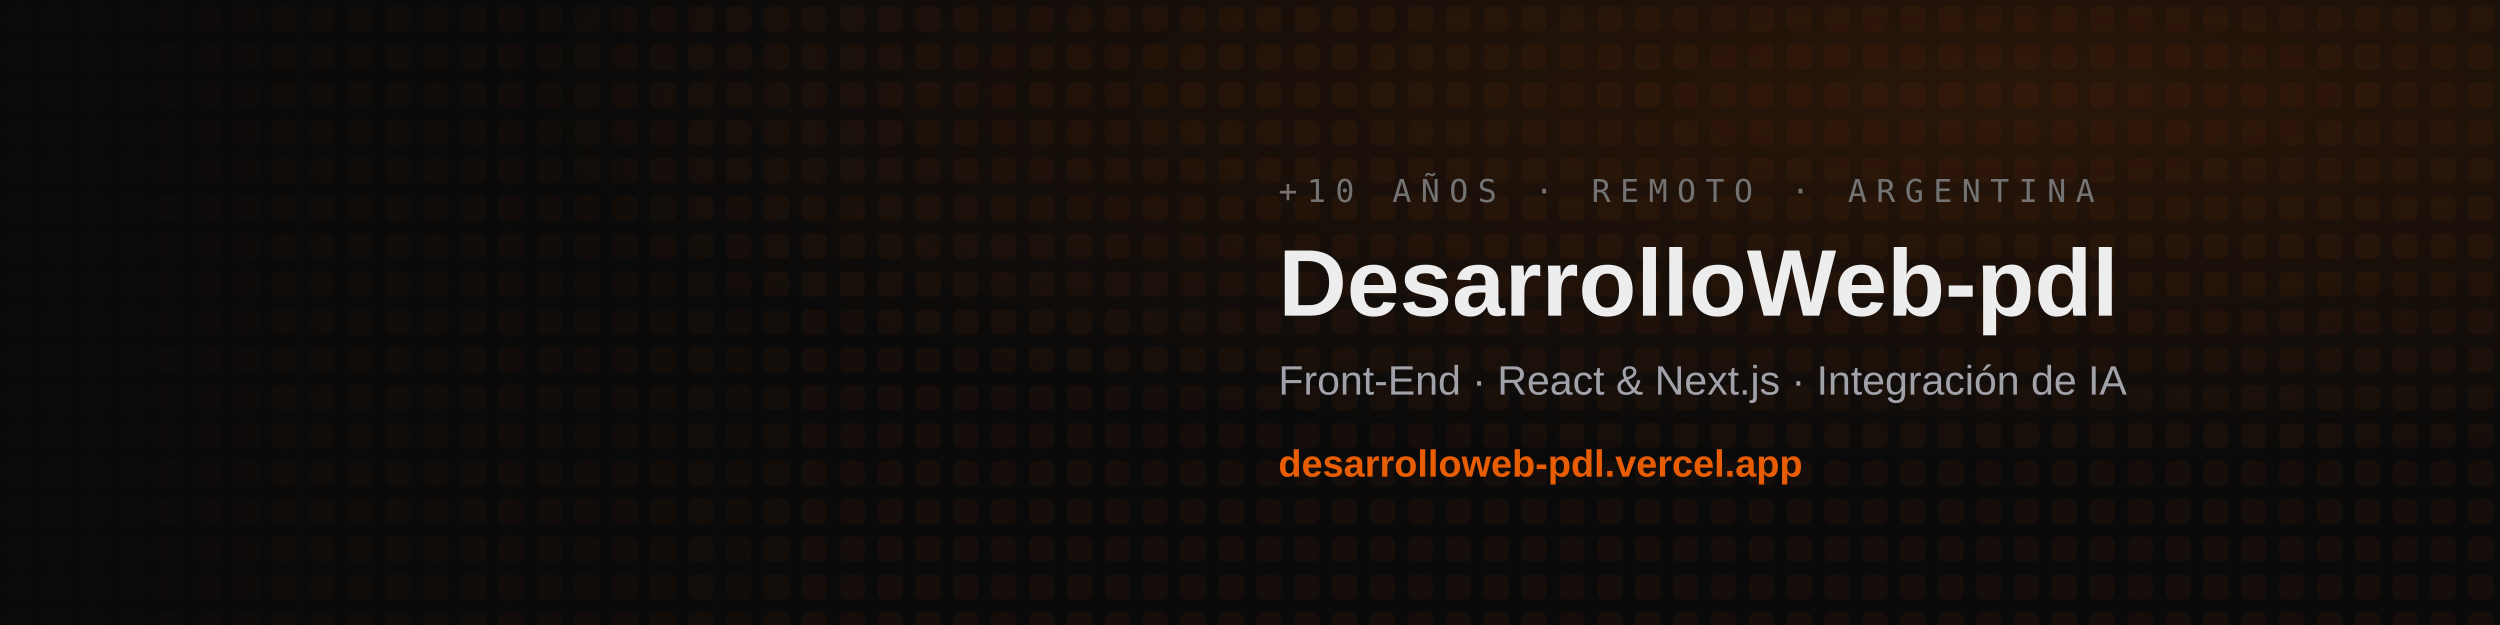
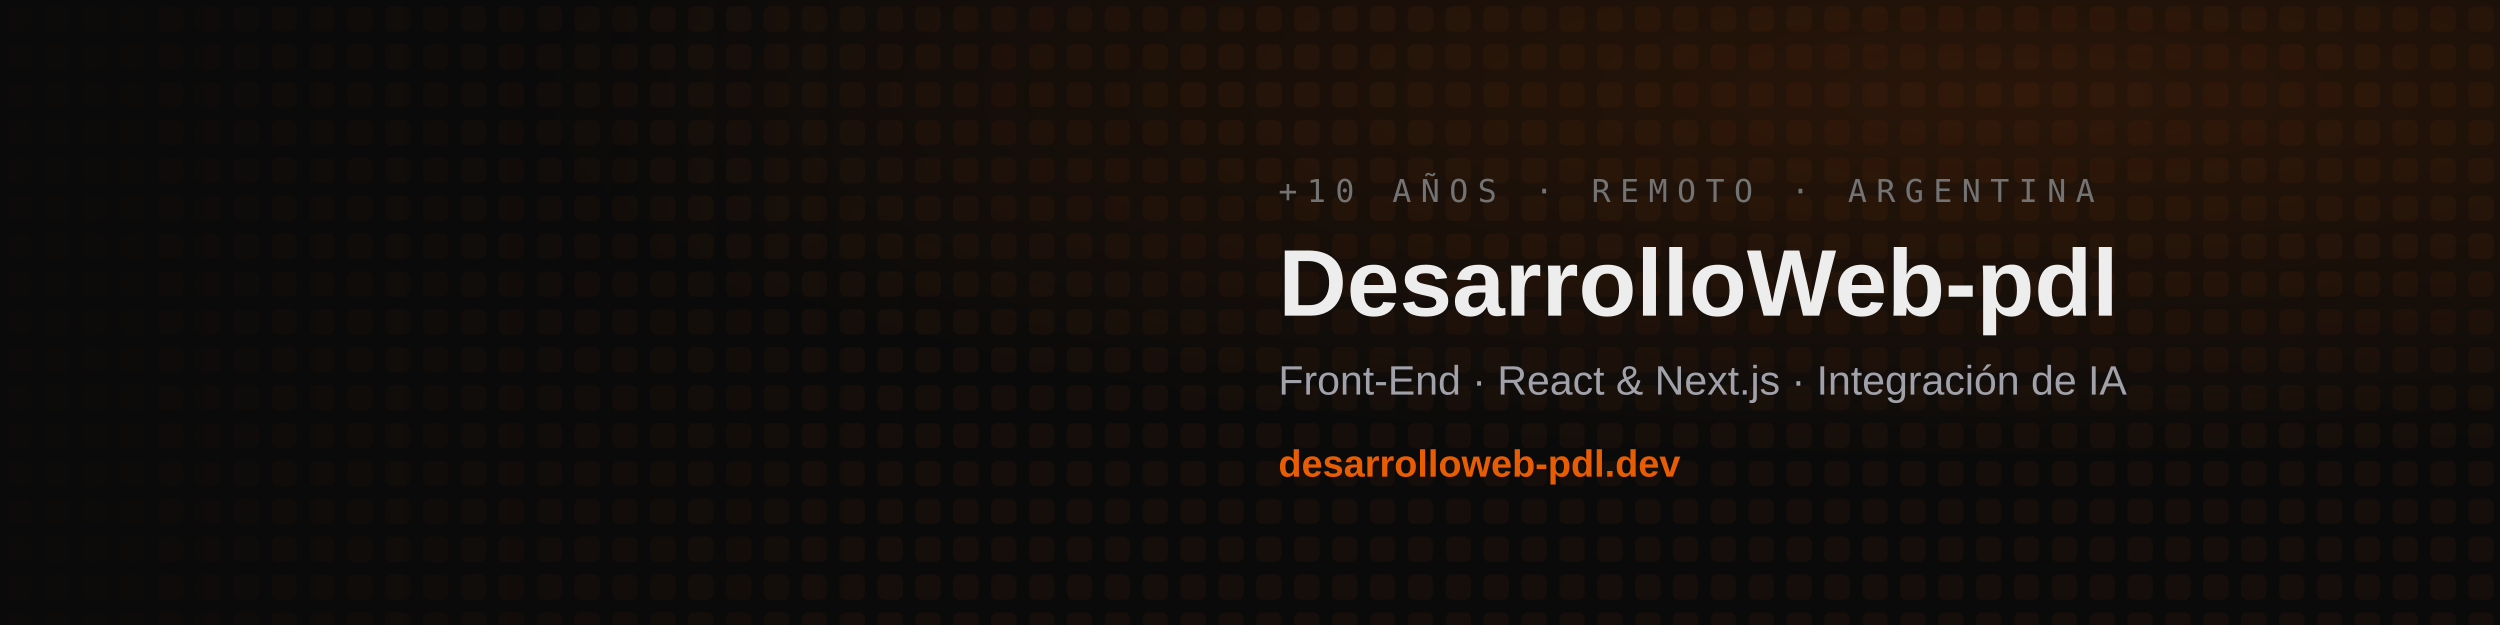
<svg xmlns="http://www.w3.org/2000/svg" width="1584" height="396" viewBox="0 0 1584 396">
  <defs>
    <pattern id="grid" width="24" height="24" patternUnits="userSpaceOnUse">
      <rect x="4" y="4" width="16" height="16" rx="4" fill="#e85d04" opacity="0.05" />
    </pattern>
    <radialGradient id="glow" cx="0.8" cy="0.15" r="0.6">
      <stop offset="0%" stop-color="#e85d04" stop-opacity="0.14" />
      <stop offset="100%" stop-color="#e85d04" stop-opacity="0" />
    </radialGradient>
    <linearGradient id="fade" x1="0" y1="0" x2="1" y2="0">
      <stop offset="0%" stop-color="#0a0a0a" stop-opacity="0.85" />
      <stop offset="35%" stop-color="#0a0a0a" stop-opacity="0" />
    </linearGradient>
  </defs>
  <rect width="1584" height="396" fill="#0a0a0a" />
  <rect width="1584" height="396" fill="url(#grid)" />
  <rect width="1584" height="396" fill="url(#glow)" />
  <rect width="1584" height="396" fill="url(#fade)" />
  <g font-family="Segoe UI, Arial, sans-serif">
    <text x="810" y="128" fill="#737373" font-size="20" letter-spacing="6" font-family="Consolas, monospace">+10 AÑOS · REMOTO · ARGENTINA</text>
    <text x="810" y="200" fill="#ededed" font-size="60" font-weight="700">DesarrolloWeb-pdl</text>
    <text x="810" y="250" fill="#a1a1aa" font-size="26">Front-End · React &amp; Next.js · Integración de IA</text>
-     <text x="810" y="302" fill="#e85d04" font-size="24" font-weight="600">desarrolloweb-pdl.vercel.app</text>
+     <text x="810" y="302" fill="#e85d04" font-size="24" font-weight="600">desarrolloweb-pdl.dev</text>
  </g>
</svg>
